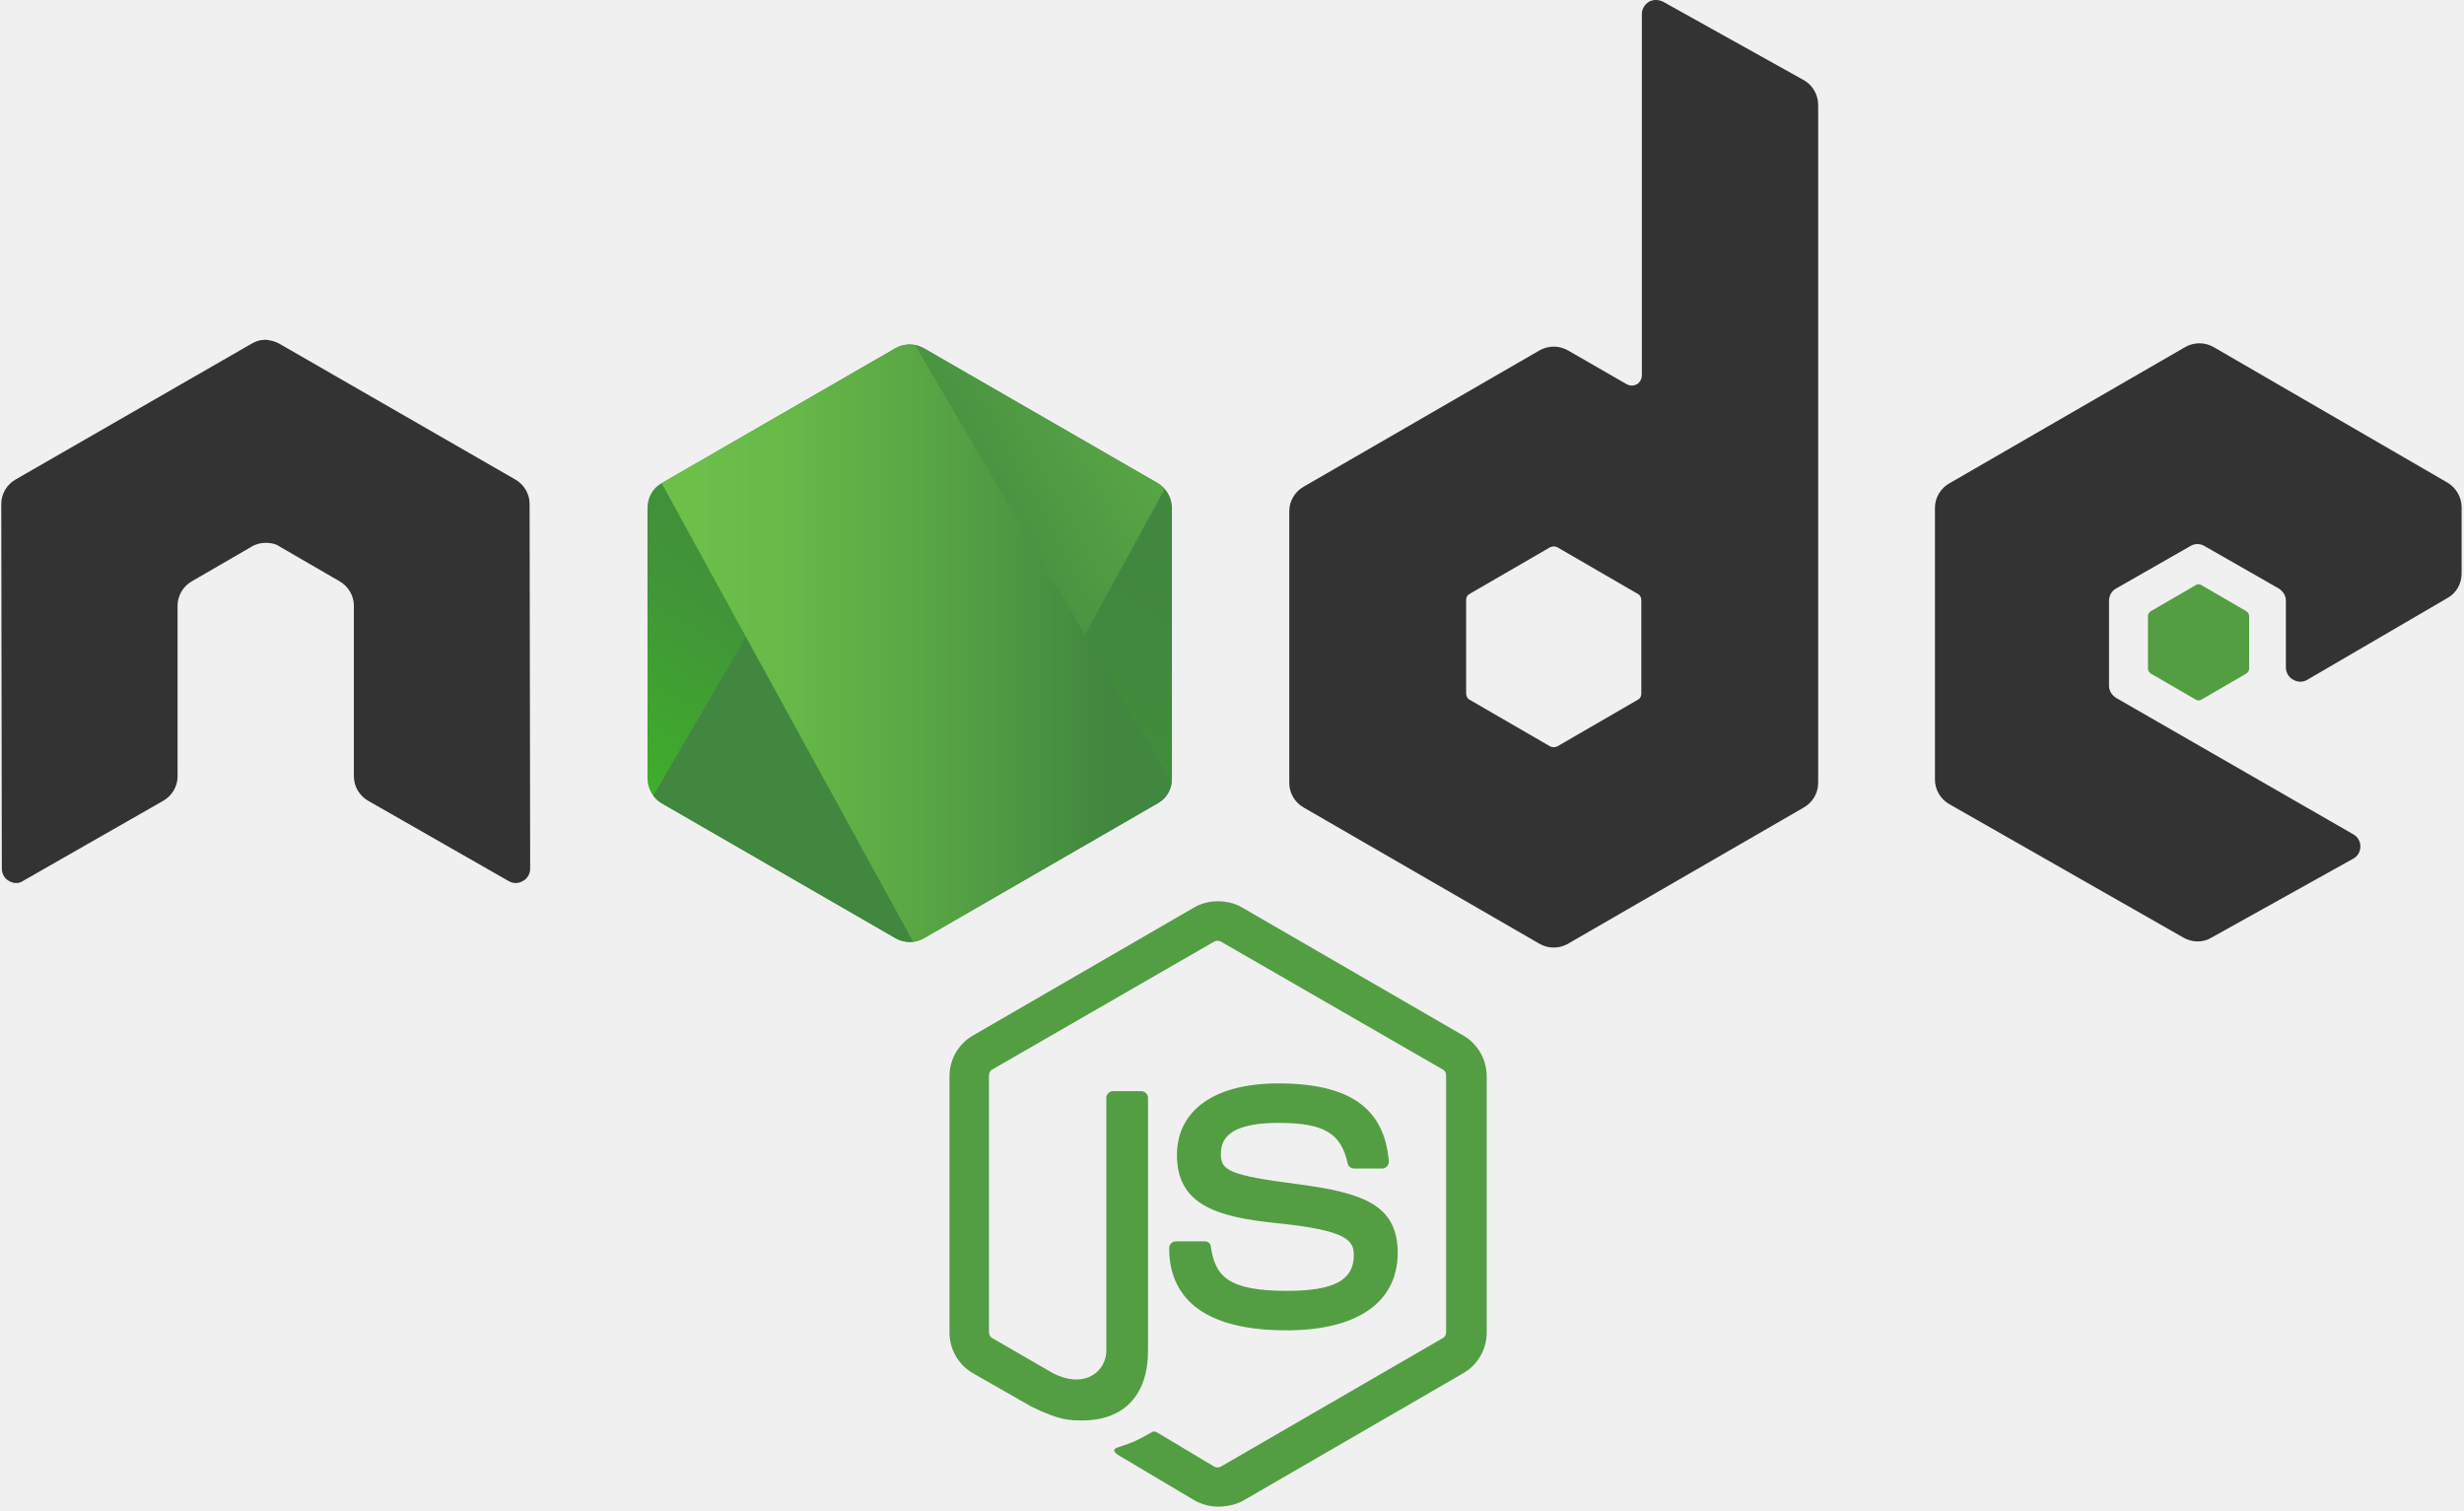
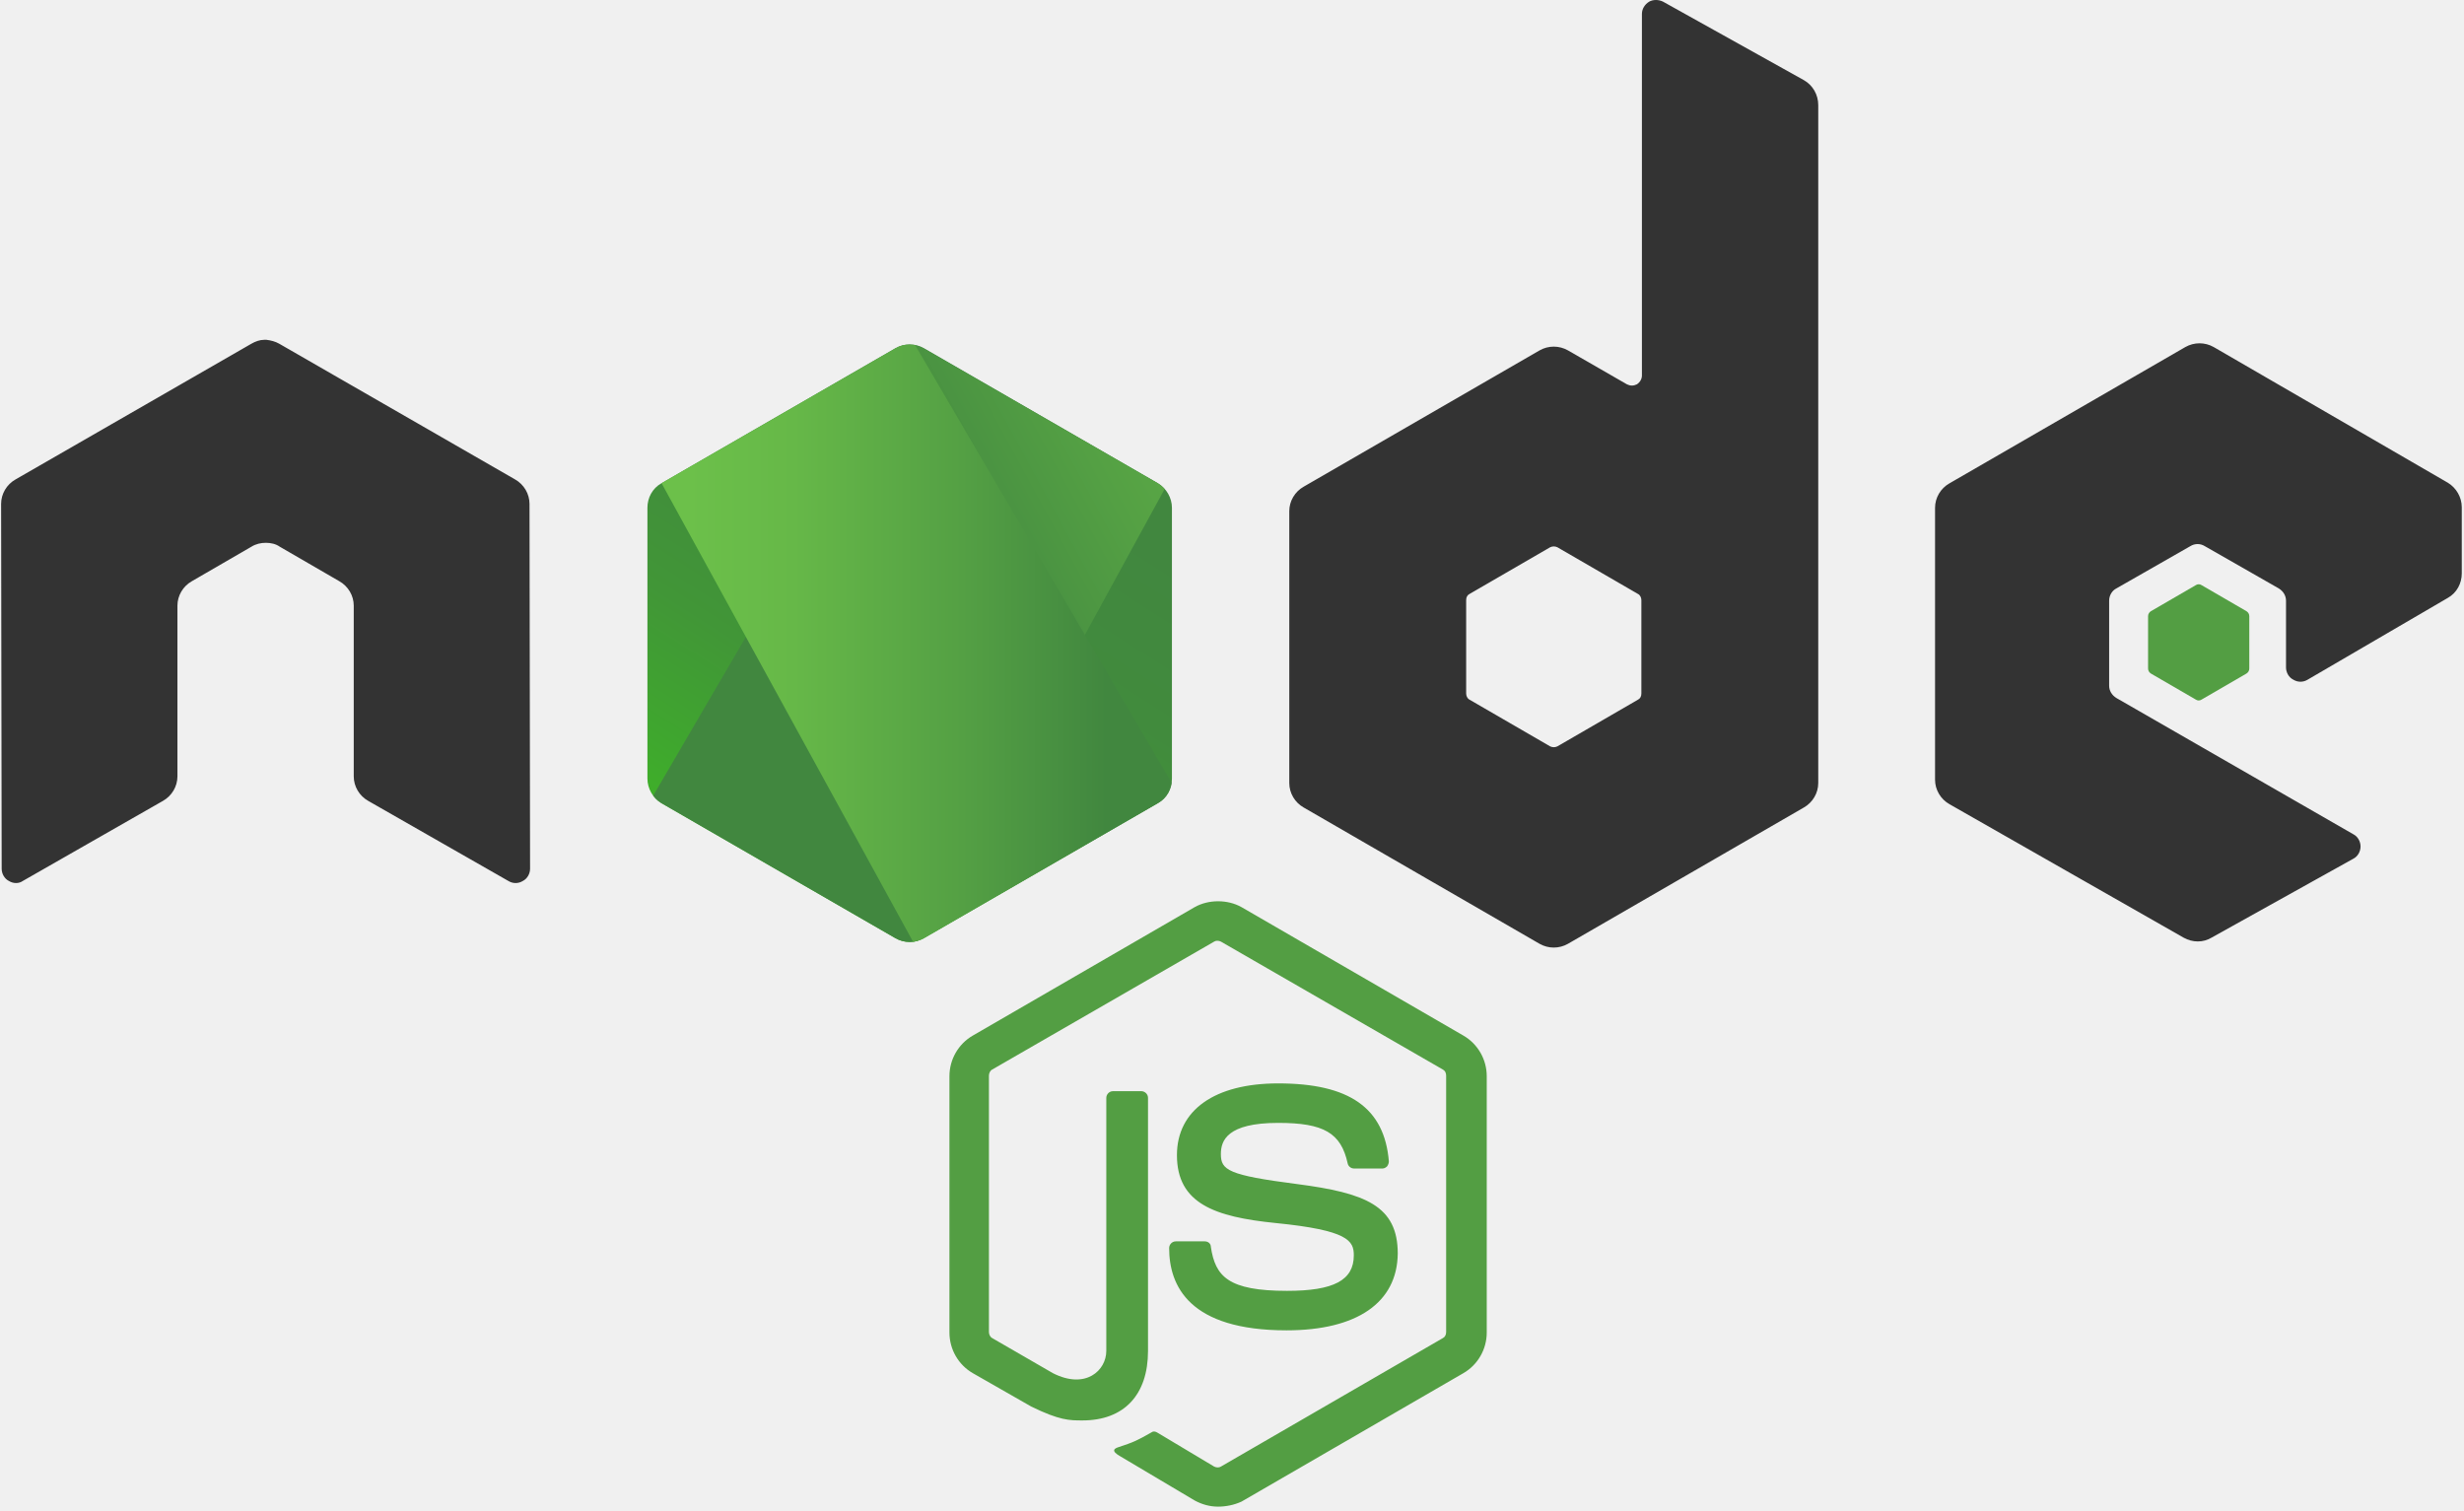
- <svg xmlns="http://www.w3.org/2000/svg" xmlns:xlink="http://www.w3.org/1999/xlink" width="2500" height="1533" viewBox="0 0 512 314" preserveAspectRatio="xMidYMid">
+ <svg xmlns="http://www.w3.org/2000/svg" xmlns:xlink="http://www.w3.org/1999/xlink" width="2500" height="1533" viewBox="0 0 512 314" preserveAspectRatio="none">
  <defs>
    <linearGradient x1="68.188%" y1="17.487%" x2="27.823%" y2="89.755%" id="b">
      <stop stop-color="#41873F" offset="0%" />
      <stop stop-color="#418B3D" offset="32.88%" />
      <stop stop-color="#419637" offset="63.52%" />
      <stop stop-color="#3FA92D" offset="93.19%" />
      <stop stop-color="#3FAE2A" offset="100%" />
    </linearGradient>
    <path id="a" d="M57.903 1.85a5.957 5.957 0 0 0-5.894 0L3.352 29.933c-1.85 1.04-2.89 3.005-2.89 5.085v56.286c0 2.08 1.156 4.045 2.89 5.085l48.657 28.085a5.957 5.957 0 0 0 5.894 0l48.658-28.085c1.849-1.04 2.89-3.005 2.89-5.085V35.019c0-2.08-1.157-4.045-2.89-5.085L57.903 1.85z" />
    <linearGradient x1="43.277%" y1="55.169%" x2="159.245%" y2="-18.306%" id="d">
      <stop stop-color="#41873F" offset="13.76%" />
      <stop stop-color="#54A044" offset="40.32%" />
      <stop stop-color="#66B848" offset="71.36%" />
      <stop stop-color="#6CC04A" offset="90.81%" />
    </linearGradient>
    <linearGradient x1="-4413.77%" y1="13.43%" x2="5327.93%" y2="13.43%" id="e">
      <stop stop-color="#6CC04A" offset="9.192%" />
      <stop stop-color="#66B848" offset="28.64%" />
      <stop stop-color="#54A044" offset="59.68%" />
      <stop stop-color="#41873F" offset="86.24%" />
    </linearGradient>
    <linearGradient x1="-4.389%" y1="49.997%" x2="101.499%" y2="49.997%" id="f">
      <stop stop-color="#6CC04A" offset="9.192%" />
      <stop stop-color="#66B848" offset="28.64%" />
      <stop stop-color="#54A044" offset="59.68%" />
      <stop stop-color="#41873F" offset="86.24%" />
    </linearGradient>
    <linearGradient x1="-9713.77%" y1="36.21%" x2="27.93%" y2="36.21%" id="g">
      <stop stop-color="#6CC04A" offset="9.192%" />
      <stop stop-color="#66B848" offset="28.64%" />
      <stop stop-color="#54A044" offset="59.68%" />
      <stop stop-color="#41873F" offset="86.24%" />
    </linearGradient>
    <linearGradient x1="-103.861%" y1="50.275%" x2="100.797%" y2="50.275%" id="h">
      <stop stop-color="#6CC04A" offset="9.192%" />
      <stop stop-color="#66B848" offset="28.64%" />
      <stop stop-color="#54A044" offset="59.68%" />
      <stop stop-color="#41873F" offset="86.24%" />
    </linearGradient>
    <linearGradient x1="130.613%" y1="-211.069%" x2="4.393%" y2="201.605%" id="i">
      <stop stop-color="#41873F" offset="0%" />
      <stop stop-color="#418B3D" offset="32.88%" />
      <stop stop-color="#419637" offset="63.52%" />
      <stop stop-color="#3FA92D" offset="93.19%" />
      <stop stop-color="#3FAE2A" offset="100%" />
    </linearGradient>
  </defs>
  <g fill="none">
    <path d="M253.11 313.094c-1.733 0-3.351-.462-4.854-1.271l-15.371-9.13c-2.312-1.272-1.156-1.734-.462-1.965 3.12-1.04 3.698-1.272 6.934-3.12.347-.232.81-.116 1.156.115l11.789 7.05c.462.231 1.04.231 1.386 0l46.115-26.698c.462-.231.694-.694.694-1.271v-53.28c0-.579-.232-1.04-.694-1.272l-46.115-26.582c-.462-.232-1.04-.232-1.386 0l-46.115 26.582c-.462.231-.694.809-.694 1.271v53.28c0 .463.232 1.04.694 1.272l12.598 7.281c6.819 3.467 11.095-.578 11.095-4.623v-52.587c0-.693.578-1.387 1.387-1.387h5.894c.694 0 1.387.578 1.387 1.387v52.587c0 9.13-4.97 14.447-13.638 14.447-2.658 0-4.738 0-10.633-2.89l-12.135-6.934c-3.005-1.733-4.854-4.97-4.854-8.437v-53.28c0-3.467 1.849-6.704 4.854-8.437l46.114-26.698c2.89-1.618 6.82-1.618 9.709 0l46.114 26.698c3.005 1.733 4.855 4.97 4.855 8.437v53.28c0 3.467-1.85 6.704-4.855 8.437l-46.114 26.698c-1.503.694-3.236 1.04-4.854 1.04zm14.216-36.637c-20.225 0-24.386-9.246-24.386-17.105 0-.694.578-1.387 1.387-1.387h6.01c.693 0 1.271.462 1.271 1.156.925 6.125 3.583 9.13 15.834 9.13 9.708 0 13.87-2.196 13.87-7.397 0-3.005-1.157-5.2-16.297-6.703-12.598-1.272-20.457-4.045-20.457-14.1 0-9.362 7.86-14.91 21.035-14.91 14.793 0 22.075 5.086 23 16.18 0 .348-.116.694-.347 1.041-.232.231-.578.462-.925.462h-6.01c-.578 0-1.156-.462-1.271-1.04-1.387-6.356-4.97-8.437-14.447-8.437-10.633 0-11.905 3.699-11.905 6.472 0 3.352 1.503 4.392 15.834 6.241 14.216 1.85 20.92 4.508 20.92 14.447-.116 10.171-8.437 15.95-23.116 15.95z" fill="#539E43" />
    <path d="M110.028 104.712c0-2.08-1.156-4.046-3.005-5.086l-49.004-28.2c-.81-.463-1.734-.694-2.658-.81h-.463c-.924 0-1.849.347-2.658.81l-49.004 28.2c-1.85 1.04-3.005 3.005-3.005 5.086l.116 75.817c0 1.04.578 2.08 1.502 2.543.925.578 2.08.578 2.89 0l29.125-16.643c1.849-1.04 3.005-3.005 3.005-5.085v-35.482c0-2.08 1.155-4.045 3.005-5.085l12.366-7.166c.925-.578 1.965-.81 3.005-.81 1.04 0 2.08.232 2.89.81l12.366 7.166c1.85 1.04 3.005 3.004 3.005 5.085v35.482c0 2.08 1.156 4.045 3.005 5.085l29.125 16.643c.925.578 2.08.578 3.005 0 .925-.463 1.503-1.503 1.503-2.543l-.116-75.817zM345.571.347c-.924-.463-2.08-.463-2.89 0-.924.578-1.502 1.502-1.502 2.542v75.125c0 .693-.346 1.386-1.04 1.849-.693.346-1.387.346-2.08 0l-12.251-7.05a5.957 5.957 0 0 0-5.895 0l-49.004 28.316c-1.849 1.04-3.005 3.005-3.005 5.085v56.516c0 2.08 1.156 4.046 3.005 5.086l49.004 28.316a5.957 5.957 0 0 0 5.895 0l49.004-28.316c1.849-1.04 3.005-3.005 3.005-5.086V21.844c0-2.196-1.156-4.16-3.005-5.201L345.572.347zm-4.507 143.776c0 .578-.231 1.04-.694 1.271l-16.758 9.708a1.714 1.714 0 0 1-1.503 0l-16.758-9.708c-.463-.231-.694-.809-.694-1.271v-19.417c0-.578.231-1.04.694-1.271l16.758-9.709a1.714 1.714 0 0 1 1.503 0l16.758 9.709c.463.23.694.809.694 1.271v19.417zM508.648 124.244c1.85-1.04 2.89-3.005 2.89-5.086v-13.753c0-2.08-1.156-4.045-2.89-5.085l-48.657-28.2a5.957 5.957 0 0 0-5.894 0l-49.004 28.315c-1.85 1.04-3.005 3.005-3.005 5.086v56.516c0 2.08 1.155 4.045 3.005 5.085l48.657 27.738c1.85 1.04 4.045 1.04 5.779 0L489 178.45c.925-.463 1.503-1.503 1.503-2.543 0-1.04-.578-2.08-1.503-2.543l-49.235-28.316c-.924-.577-1.502-1.502-1.502-2.542v-17.683c0-1.04.578-2.08 1.502-2.543l15.372-8.784a2.821 2.821 0 0 1 3.005 0l15.371 8.784c.925.578 1.503 1.502 1.503 2.543v13.869c0 1.04.578 2.08 1.502 2.542.925.578 2.08.578 3.005 0l29.125-16.99z" fill="#333" />
    <path d="M456.293 121.586a1.05 1.05 0 0 1 1.155 0l9.362 5.432c.347.23.578.577.578 1.04v10.864c0 .462-.231.809-.578 1.04l-9.362 5.432a1.05 1.05 0 0 1-1.155 0l-9.362-5.432c-.347-.231-.578-.578-.578-1.04v-10.864c0-.463.231-.81.578-1.04l9.362-5.432z" fill="#539E43" />
    <g transform="translate(134.068 70.501)">
      <mask id="c" fill="#fff">
        <use xlink:href="#a" />
      </mask>
      <use fill="url(#b)" xlink:href="#a" />
      <g mask="url(#c)">
        <path d="M51.893 1.85L3.121 29.933C1.27 30.974 0 32.94 0 35.02v56.286c0 1.387.578 2.658 1.502 3.698L56.285 1.156c-1.387-.231-3.005-.116-4.392.693zM56.632 125.053c.462-.116.925-.347 1.387-.578l48.773-28.085c1.85-1.04 3.005-3.005 3.005-5.085V35.019c0-1.502-.694-3.005-1.734-4.045l-51.43 94.079z" />
        <path d="M106.676 29.934L57.788 1.85a8.025 8.025 0 0 0-1.503-.578L1.502 95.12a6.082 6.082 0 0 0 1.619 1.387l48.888 28.085c1.387.809 3.005 1.04 4.507.577l51.432-94.078c-.347-.462-.81-.81-1.272-1.156z" fill="url(#d)" />
      </g>
      <g mask="url(#c)">
        <path d="M109.797 91.305V35.019c0-2.08-1.271-4.045-3.12-5.085L57.786 1.85a5.106 5.106 0 0 0-1.848-.693l53.511 91.42c.231-.347.347-.809.347-1.271zM3.12 29.934C1.272 30.974 0 32.94 0 35.02v56.286c0 2.08 1.387 4.045 3.12 5.085l48.889 28.085c1.156.693 2.427.925 3.814.693L3.467 29.818l-.346.116z" />
        <path fill="url(#e)" fill-rule="evenodd" d="M50.391.809l-.693.347h.924l-.231-.347z" transform="translate(0 -9.246)" />
        <path d="M106.792 105.636c1.387-.809 2.427-2.196 2.89-3.698L56.053 10.402c-1.387-.231-2.89-.116-4.16.693L3.351 39.065l52.355 95.465a8.057 8.057 0 0 0 2.196-.693l48.889-28.2z" fill="url(#f)" fill-rule="evenodd" transform="translate(0 -9.246)" />
        <path fill="url(#g)" fill-rule="evenodd" d="M111.3 104.712l-.347-.578v.809l.346-.231z" transform="translate(0 -9.246)" />
        <path d="M106.792 105.636l-48.773 28.085a6.973 6.973 0 0 1-2.196.693l.925 1.734 54.089-31.32v-.694l-1.387-2.312c-.231 1.618-1.271 3.005-2.658 3.814z" fill="url(#h)" fill-rule="evenodd" transform="translate(0 -9.246)" />
        <path d="M106.792 105.636l-48.773 28.085a6.973 6.973 0 0 1-2.196.693l.925 1.734 54.089-31.32v-.694l-1.387-2.312c-.231 1.618-1.271 3.005-2.658 3.814z" fill="url(#i)" fill-rule="evenodd" transform="translate(0 -9.246)" />
      </g>
    </g>
  </g>
</svg>
